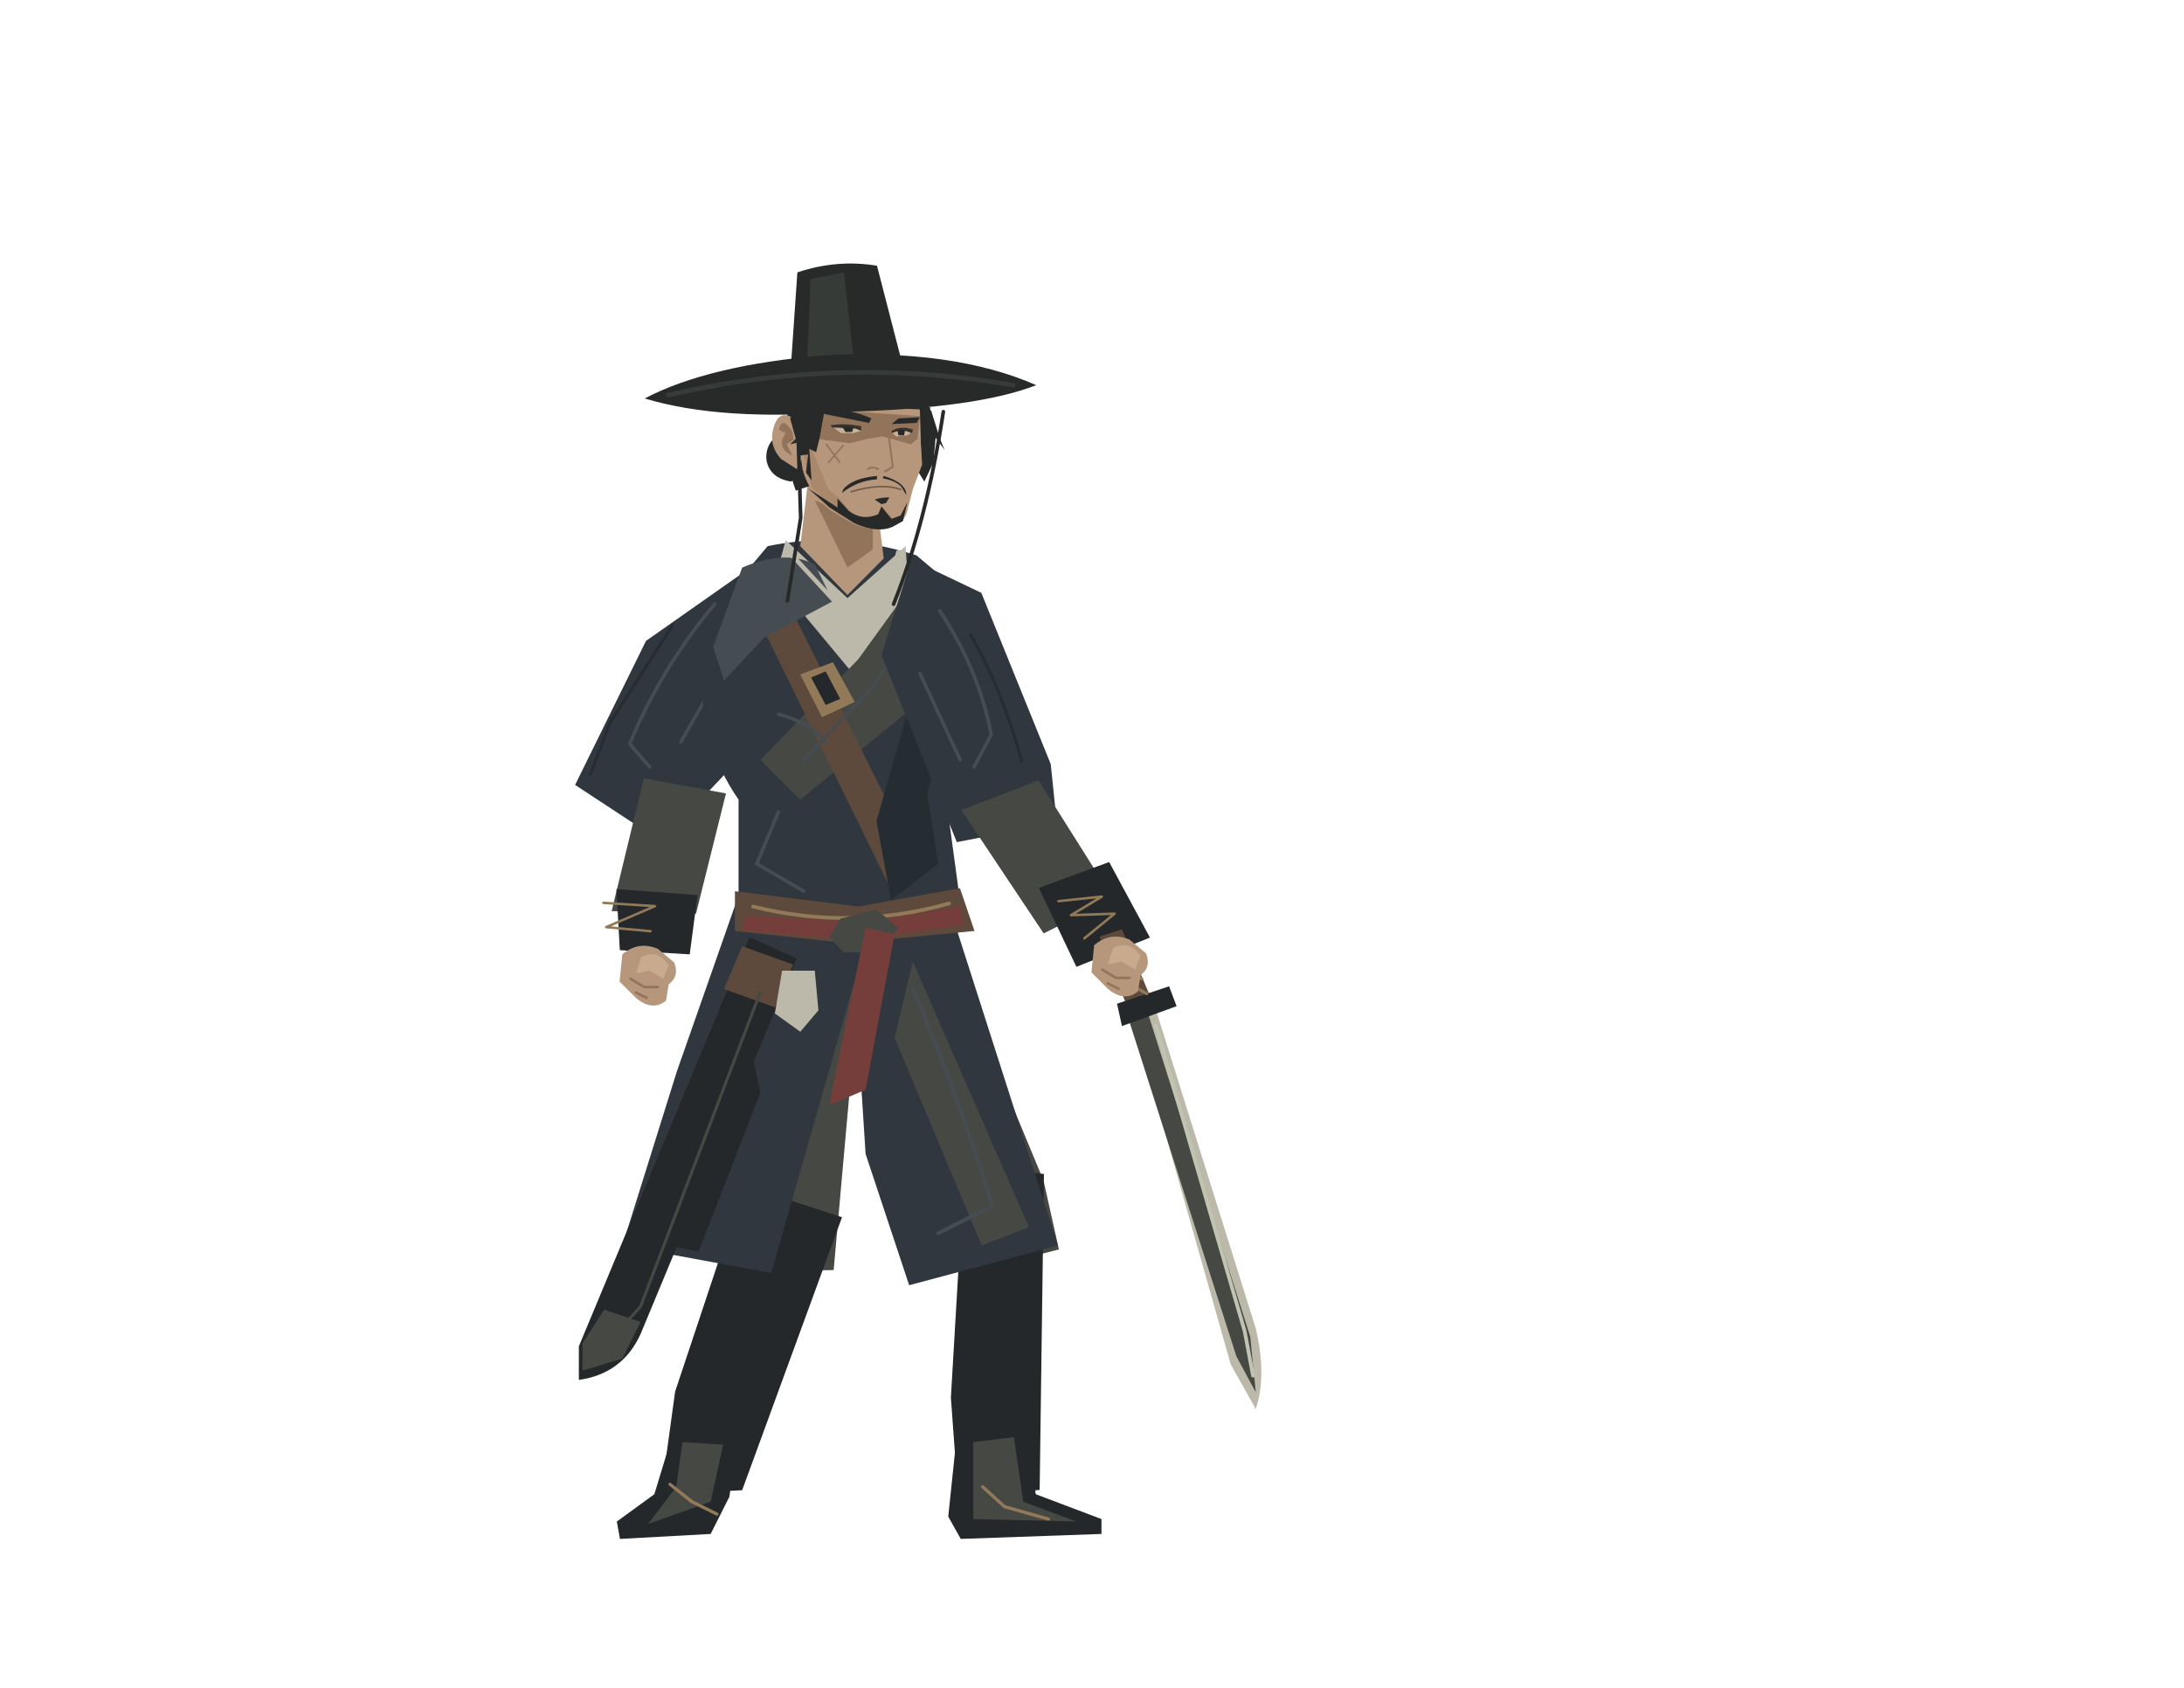
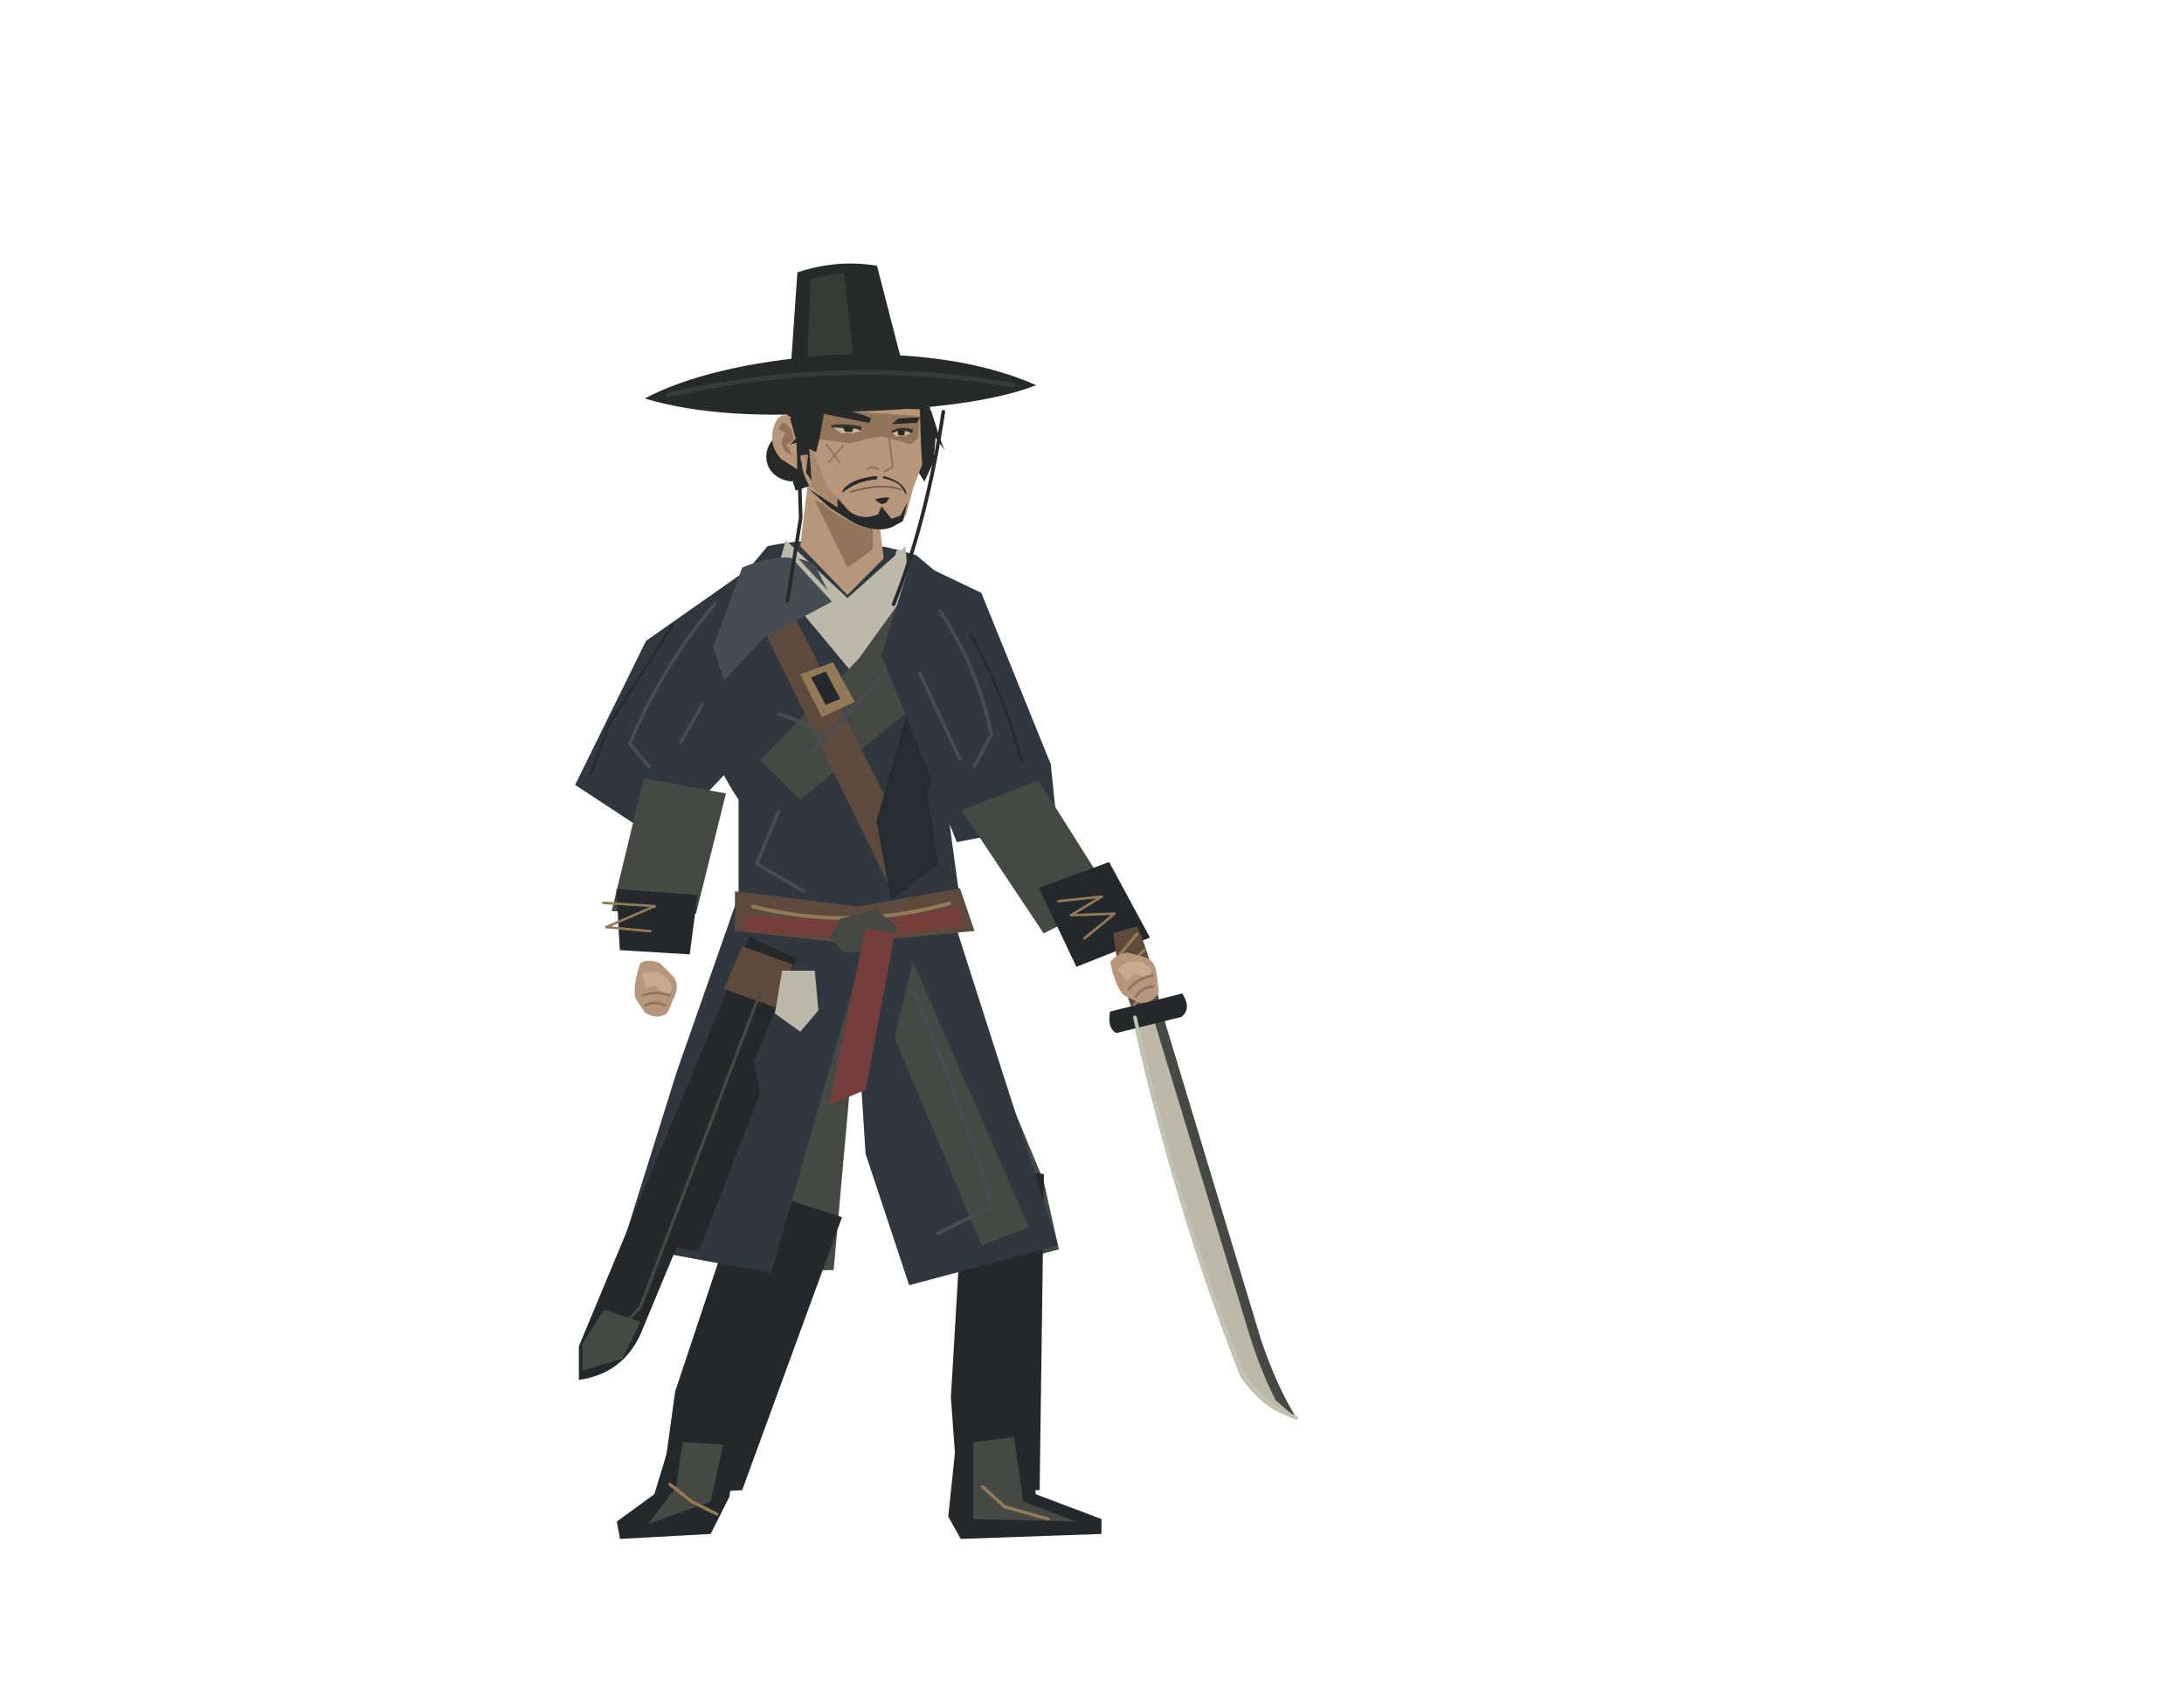
<svg xmlns="http://www.w3.org/2000/svg" viewBox="-100 -140 880 680" role="img" aria-label="HONRO hwigyeom.v010 idle">
  <g id="root" transform="matrix(1 0 0 1 0 0)" opacity="1" />
  <g id="rear_thigh" transform="matrix(0.9896 -0.14383 0.14383 0.9896 -31.72014 36.28217)" opacity="1">
    <path id="rear_trouser" d="M216.6 236.3L245.85 247.374L216.6 370.412L178.575 365.491L181.5 350.726Z" fill="#464844" />
    <path id="rear_trouser_crease" d="M206.363 262.138Q216.6 290.437 196.125 318.736L194.662 338.422" fill="none" stroke="#24282A" stroke-width="1.5" stroke-linecap="round" stroke-linejoin="round" />
  </g>
  <g id="rear_shin" transform="matrix(0.99066 0.13635 -0.13635 0.99066 64.26721 -20.26166)" opacity="1">
    <path id="rear_lower_leg" d="M182.963 335.961L223.912 343.344L199.05 457.77L166.875 463.921L166.875 422.088Z" fill="#24282A" />
  </g>
  <g id="rear_foot" transform="matrix(1 0 0 1 0 0)" opacity="1">
    <path id="rear_tailored_boot" d="M172.477 433L197.678 436L193.898 463L186.338 478L149.798 480L148.537 473L163.657 462Z" fill="#24282A" />
    <path id="rear_boot_side" d="M174.998 441L191.377 442L186.338 465L161.137 474L172.477 459Z" fill="#464844" />
    <path id="rear_boot_seam" d="M169.958 458L178.778 465 188.857 470" fill="none" stroke="#927A58" stroke-width="1.3" stroke-linecap="round" stroke-linejoin="round" />
  </g>
  <g id="front_thigh" transform="matrix(0.99317 -0.11671 0.11671 0.99317 -25.80811 34.30443)" opacity="1">
    <path id="front_trouser" d="M245.85 233.839L278.025 231.379L308.738 339.653L311.663 367.951L275.1 372.873L267.788 350.726Z" fill="#464844" />
    <path id="front_trouser_crease" d="M279.488 268.29Q288.262 300.28 291.188 322.427L283.875 340.883" fill="none" stroke="#24282A" stroke-width="1.5" stroke-linecap="round" stroke-linejoin="round" />
  </g>
  <g id="front_shin" transform="matrix(0.99443 0.10539 -0.10539 0.99443 50.08488 -29.82734)" opacity="1">
    <path id="front_lower_leg" d="M275.1 332.27L307.275 332.27L318.975 459L286.8 466.382L279.488 425.78Z" fill="#24282A" />
  </g>
  <g id="front_foot" transform="matrix(1 0 0 1 0 0)" opacity="1">
    <path id="front_tailored_boot" d="M285.855 435L312.315 432L317.355 462L343.815 472L343.815 478L287.115 480L282.075 471Z" fill="#24282A" />
    <path id="front_boot_side" d="M292.155 441L308.535 439L312.315 465L333.735 473L292.155 472Z" fill="#464844" />
    <path id="front_boot_seam" d="M295.935 459L304.755 467 322.395 472" fill="none" stroke="#927A58" stroke-width="1.3" stroke-linecap="round" stroke-linejoin="round" />
  </g>
  <g id="rear_cloth" transform="matrix(1 0 0 1 0 2.46077)" opacity="1">
    <path id="rear_coat" d="M199.05 214.153L247.312 242.452L210.75 370.412L150.787 359.339L172.725 289.207Z" fill="#30373F" />
    <path id="rear_coat_shadow" d="M196.125 249.834L206.363 297.819L181.5 361.8L156.637 356.878Z" fill="#24282A" />
    <path id="rear_coat_fold" d="M204.9 243.683L191.738 294.128 171.262 343.344" fill="none" stroke="#454D53" stroke-width="1.5" stroke-linecap="round" stroke-linejoin="round" />
  </g>
  <g id="pelvis" transform="matrix(1 0 0 1 0 2.46077)" opacity="1" />
  <g id="rear_upper_arm" transform="matrix(0.9962 0.08709 -0.08709 0.9962 8.81486 -14.90495)" opacity="1">
    <path id="rear_sleeve" d="M203.438 84.963L232.688 112.031L204.9 162.477L175.65 199.389L139.088 179.702L162.488 119.413Z" fill="#30373F" />
    <path id="rear_sleeve_folds" d="M188.812 102.188Q169.8 129.257 159.562 161.247L168.338 169.859M197.588 120.644L180.037 158.786" fill="none" stroke="#454D53" stroke-width="1.4" stroke-linecap="round" stroke-linejoin="round" />
    <path id="rear_sleeve_seam" d="M172.725 112.031L150.787 153.864 144.938 174.781" fill="none" stroke="#262D32" stroke-width="1.2" stroke-linecap="round" stroke-linejoin="round" />
  </g>
  <g id="rear_forearm" transform="matrix(0.99341 -0.11459 0.11459 0.99341 -27.68998 20.44118)" opacity="1">
    <path id="rear_vambrace" d="M168.338 173.55L200.512 183.394L182.963 230.148L149.325 225.227Z" fill="#464844" />
    <path id="rear_wrist" d="M152.25 216.614L184.425 222.766L178.575 246.143L150.787 241.222Z" fill="#24282A" />
    <path id="rear_bracer_lace" d="M146.4 221.536L166.875 225.227 146.4 231.379 163.95 235.07" fill="none" stroke="#927A58" stroke-width="1" stroke-linecap="round" stroke-linejoin="round" />
  </g>
  <g id="rear_hand" transform="matrix(1 0 0 1 0 0)" opacity="1">
-     <path id="rear_hand_shape" d="M150.75 244.465Q157.35 238.965 165.05 242.265L171.65 247.765Q173.85 253.265 169.45 256.565L168.35 263.165Q162.85 267.565 156.25 262.065L149.65 255.465Z" fill="#B6977C" />
-     <path id="rear_thumb" d="M158.45 245.565Q165.05 242.265 169.45 248.865L167.25 254.365 161.75 251.065 156.25 252.165Z" fill="#C8AA8D" />
-     <path id="rear_knuckles" d="M154.05 254.365L159.55 257.665 165.05 257.665M156.25 259.865L160.65 262.065" fill="none" stroke="#92745B" stroke-width="1" stroke-linecap="round" stroke-linejoin="round" />
+     <path id="rear_hand_shape" d="M157.95 248.065Q160.95 246.065 165.95 248.065L170.95 253.065Q173.95 256.065 171.95 261.065L168.95 268.065Q164.95 271.065 159.95 268.065L155.95 262.065Q154.95 257.065 157.95 248.065Z" fill="#B6977C" />
+     <path id="rear_thumb" d="M158.95 252.065Q163.95 250.065 168.95 254.065L170.95 258.065Q169.95 261.065 166.95 260.065L163.95 257.065 159.95 258.065Z" fill="#C8AA8D" />
+     <path id="rear_knuckles" d="M158.95 261.065Q163.95 259.065 169.95 261.065M159.95 265.065Q163.95 263.065 167.95 265.065" fill="none" stroke="#92745B" stroke-width="1" stroke-linecap="round" stroke-linejoin="round" />
  </g>
  <g id="front_cloth" transform="matrix(1 0 0 1 0 2.46077)" opacity="1">
    <path id="front_coat" d="M242.925 231.379L280.95 217.844L326.288 359.339L266.325 375.334L248.775 322.427Z" fill="#30373F" />
    <path id="front_coat_edge" d="M267.788 244.913L314.587 351.956L295.575 359.339L260.475 275.673Z" fill="#464844" />
    <path id="front_coat_fold" d="M267.788 255.986Q285.337 296.589 299.962 343.344L278.025 354.417" fill="none" stroke="#454D53" stroke-width="1.5" stroke-linecap="round" stroke-linejoin="round" />
  </g>
  <g id="prop_hip" transform="matrix(1 0 0 1 0 2.46077)" opacity="1">
    <path id="scabbard" d="M201.975 235.07L220.988 243.683L158.1 395.02Q150.787 411.015 133.238 413.476L133.238 399.942Z" fill="#24282A" />
    <path id="scabbard_fitting" d="M199.05 238.761L219.525 246.143L212.213 263.369L191.738 255.986Z" fill="#5E4A3C" />
    <path id="jade_fragment" d="M215.137 248.604L228.3 248.604L229.762 264.599L222.45 273.212L212.213 265.829Z" fill="#BCB9AA" />
    <path id="scabbard_seam" d="M206.363 257.217L158.1 383.947 143.475 399.942" fill="none" stroke="#464844" stroke-width="1.2" stroke-linecap="round" stroke-linejoin="round" />
    <path id="scabbard_end" d="M143.475 385.177L158.1 390.098 150.787 404.863 134.7 409.785 134.7 398.711Z" fill="#464844" />
  </g>
  <g id="thorax" transform="matrix(1 0 0 1 0 2.46077)" opacity="1">
    <path id="torso" d="M209.287 77.58Q238.537 71.428 269.25 81.272L282.413 92.345Q291.188 112.031 292.65 132.948L280.95 177.242 286.8 220.305 248.775 241.222 197.588 222.766 197.588 179.702Q181.5 156.325 182.963 128.026L191.738 98.497Z" fill="#30373F" />
    <path id="collar" d="M216.6 75.12L241.463 98.497L264.863 77.58L266.325 98.497L242.925 128.026L212.213 91.115Z" fill="#BCB9AA" />
    <path id="cross_lapel" d="M266.325 94.806L280.95 131.717L222.45 179.702L206.363 163.707L245.85 123.105Z" fill="#464844" />
    <path id="scabbard_strap" d="M199.05 93.575L212.213 89.884L270.712 206.771L257.55 212.923Z" fill="#5E4A3C" />
    <path id="shoulder_plane" d="M199.05 86.193Q216.6 78.811 228.3 84.963L235.613 99.727 207.825 114.492 191.738 131.717 187.35 118.183Z" fill="#454D53" />
    <path id="rib_plane" d="M269.25 131.717L286.8 129.257 273.637 177.242 278.025 205.541 259.012 220.305 253.162 188.315Z" fill="#262D32" />
    <path id="chest_fold" d="M213.675 145.252Q226.838 148.943 232.688 156.325M213.675 184.624L204.9 205.541 223.912 216.614" fill="none" stroke="#454D53" stroke-width="1.4" stroke-linecap="round" stroke-linejoin="round" />
    <path id="collar_edge" d="M218.062 80.041L238.537 102.188 245.85 114.492M261.938 80.041L257.55 98.497" fill="none" stroke="#BCB9AA" stroke-width="1.8" stroke-linecap="round" stroke-linejoin="round" />
    <path id="lapel_seam" d="M269.25 107.11L251.7 134.178 223.912 163.707" fill="none" stroke="#454D53" stroke-width="1.1" stroke-linecap="round" stroke-linejoin="round" />
    <path id="strap_buckle" d="M222.45 129.257L235.613 124.335 244.387 140.33 231.225 146.482Z" fill="#927A58" />
    <path id="buckle_opening" d="M226.838 130.487L232.688 128.026 238.537 139.1 232.688 141.56Z" fill="#24282A" />
  </g>
  <g id="neck" transform="matrix(1 0 0 1 0 2.46077)" opacity="1">
    <path id="neck" d="M225.375 52.973L253.162 59.125 256.087 82.502 241.463 97.266 222.45 77.58Z" fill="#B6977C" />
    <path id="neck_turn" d="M228.3 59.125L251.7 68.968 251.7 78.811 241.463 86.193Z" fill="#92745B" />
  </g>
  <g id="front_upper_arm" transform="matrix(0.99651 0.08342 -0.08342 0.99651 8.76983 -20.28346)" opacity="1">
    <path id="front_sleeve" d="M266.325 83.732L295.575 94.806L329.212 161.247L333.6 184.624L294.113 195.697L257.55 123.105Z" fill="#30373F" />
    <path id="front_sleeve_folds" d="M279.488 103.418Q297.038 125.565 304.35 151.404L298.5 164.938M273.637 129.257L292.65 162.477" fill="none" stroke="#454D53" stroke-width="1.4" stroke-linecap="round" stroke-linejoin="round" />
    <path id="front_sleeve_seam" d="M292.65 112.031Q307.275 132.948 317.512 161.247" fill="none" stroke="#262D32" stroke-width="1.2" stroke-linecap="round" stroke-linejoin="round" />
  </g>
  <g id="front_forearm" transform="matrix(0.99451 -0.10462 0.10462 0.99451 -23.93748 38.40143)" opacity="1">
    <path id="front_vambrace" d="M294.113 179.702L326.288 171.09L351.15 221.536L321.9 232.609Z" fill="#464844" />
    <path id="front_wrist" d="M321.9 214.153L351.15 206.771L364.312 238.761L333.6 247.374Z" fill="#24282A" />
    <path id="front_bracer_lace" d="M329.212 220.305L346.762 220.305 333.6 226.457 351.15 227.687 337.988 236.3" fill="none" stroke="#927A58" stroke-width="1" stroke-linecap="round" stroke-linejoin="round" />
  </g>
  <g id="belt" transform="matrix(1 0 0 1 0 2.46077)" opacity="1">
    <path id="waist" d="M196.125 216.614L245.85 222.766L286.8 215.384L292.65 232.609L241.463 237.53L196.125 232.609Z" fill="#5E4A3C" />
    <path id="waist_cord" d="M200.512 226.457L248.775 228.918L286.8 222.766L288.262 230.148L245.85 236.3L199.05 232.609Z" fill="#763E3B" />
    <path id="belt_edge" d="M203.438 222.766Q242.925 232.609 282.413 221.536" fill="none" stroke="#927A58" stroke-width="1.5" stroke-linecap="round" stroke-linejoin="round" />
    <path id="belt_knot" d="M238.537 227.687L253.162 223.996 261.938 231.379 254.625 241.222 240 241.222 234.15 235.07Z" fill="#464844" />
    <path id="belt_knot_stitch" d="M240 232.609L254.625 232.609M241.463 236.3L251.7 236.3" fill="none" stroke="#464844" stroke-width="1" stroke-linecap="round" stroke-linejoin="round" />
  </g>
  <g id="ribbon" transform="matrix(1 0 0 1 0 2.46077)" opacity="1">
    <path id="sash" d="M248.775 231.379L260.475 233.839L248.775 296.589L234.15 302.741L242.925 259.678Z" fill="#763E3B" />
  </g>
-   <g id="weapon" transform="matrix(1 0 0 1 0 0)" opacity="1">
-     <path id="hwandao_blade" d="M355.595 267.494L364.555 263.014L405.995 395.174Q410.475 414.214 405.995 427.654L395.915 409.734Z" fill="#BCB9AA" />
-     <path id="blade_spine" d="M362.315 267.494L403.755 398.534L405.995 420.934L398.155 406.374L354.475 269.734Z" fill="#464844" />
-     <path id="sword_grip" d="M343.075 237.374L352.075 234.374L365.075 265.374L356.075 270.374Z" fill="#5E4A3C" />
-     <path id="sword_guard" d="M350.075 264.374L371.075 257.374L374.075 265.374L352.075 273.374Z" fill="#24282A" />
-     <path id="blade_edge" d="M365.675 273.094L401.515 396.294 404.875 414.214" fill="none" stroke="#C0C4B0" stroke-width="1.5" stroke-linecap="round" stroke-linejoin="round" />
-     <path id="grip_wrap" d="M348.075 239.374L356.075 242.374M350.075 244.374L358.075 248.374M352.075 250.374L360.075 254.374M355.075 256.374L362.075 260.374" fill="none" stroke="#927A58" stroke-width="1.2" stroke-linecap="round" stroke-linejoin="round" />
+   <g id="weapon" transform="matrix(0.27564 0.96126 -0.96126 0.27564 506.554 -157.9117)" opacity="1">
+     <path id="hwandao_blade" d="M369.075 250.374L509.075 248.374Q529.075 247.374 543.075 243.374Q538.075 254.374 521.075 260.374Q450.075 267.374 369.075 262.374Z" fill="#BCB9AA" />
+     <path id="blade_spine" d="M369.075 250.374L509.075 248.374Q529.075 247.374 543.075 243.374L534.075 249.374Q519.075 252.374 499.075 252.374L369.075 254.374Z" fill="#464844" />
+     <path id="sword_grip" d="M335.075 250.374Q351.075 248.374 368.075 250.374L368.075 261.374Q350.075 263.374 335.075 260.374Z" fill="#5E4A3C" />
+     <path id="sword_guard" d="M366.075 240.374Q373.075 238.374 375.075 243.374L374.075 270.374Q371.075 273.374 365.075 270.374Z" fill="#24282A" />
+     <path id="blade_edge" d="M370.075 261.374Q451.075 266.374 519.075 259.374Q534.075 255.374 543.075 243.374" fill="none" stroke="#C0C4B0" stroke-width="1.5" stroke-linecap="round" stroke-linejoin="round" />
+     <path id="grip_wrap" d="M338.075 251.374L344.075 260.374M345.075 250.374L351.075 261.374M352.075 250.374L358.075 261.374M359.075 250.374L365.075 260.374" fill="none" stroke="#927A58" stroke-width="1.2" stroke-linecap="round" stroke-linejoin="round" />
  </g>
-   <g id="front_hand" transform="matrix(1 0 0 1 0 0)" opacity="1">
-     <path id="front_hand_shape" d="M340.875 240.774Q347.475 235.274 355.175 238.574L361.775 244.074Q363.975 249.574 359.575 252.874L358.475 259.474Q352.975 263.874 346.375 258.374L339.775 251.774Z" fill="#B6977C" />
-     <path id="front_thumb" d="M348.575 241.874Q355.175 238.574 359.575 245.174L357.375 250.674 351.875 247.374 346.375 248.474Z" fill="#C8AA8D" />
-     <path id="front_knuckles" d="M344.175 250.674L349.675 253.974 355.175 253.974M346.375 256.174L350.775 258.374" fill="none" stroke="#92745B" stroke-width="1" stroke-linecap="round" stroke-linejoin="round" />
+   <g id="front_hand" transform="matrix(0.86571 -0.50054 0.50054 0.86571 -76.27285 210.4475)" opacity="1">
+     <path id="front_hand_shape" d="M348.075 244.374Q351.075 242.374 356.075 244.374L361.075 249.374Q364.075 252.374 362.075 257.374L359.075 264.374Q355.075 267.374 350.075 264.374L346.075 258.374Q345.075 253.374 348.075 244.374Z" fill="#B6977C" />
+     <path id="front_thumb" d="M349.075 248.374Q354.075 246.374 359.075 250.374L361.075 254.374Q360.075 257.374 357.075 256.374L354.075 253.374 350.075 254.374Z" fill="#C8AA8D" />
+     <path id="front_knuckles" d="M349.075 257.374Q354.075 255.374 360.075 257.374M350.075 261.374Q354.075 259.374 358.075 261.374" fill="none" stroke="#92745B" stroke-width="1" stroke-linecap="round" stroke-linejoin="round" />
  </g>
  <g id="head" transform="matrix(1 0 0 1 0 2.46077)" opacity="1">
    <path id="low_knot" d="M220.19 29.749Q207.919 33.385 208.828 42.929Q210.191 50.201 218.826 51.564L226.553 45.201Z" fill="#282A29" />
    <path id="hair_back" d="M275.183 26.113L274.728 21.568 219.735 17.478Q212.464 32.476 220.644 55.2L226.098 53.382 227.462 45.201 267.911 44.292 272.456 51.564 276.091 43.838 277 33.839 280.636 38.839Z" fill="#282A29" />
    <path id="face_plane" d="M270.638 22.477L230.643 20.659 221.099 30.203 223.371 46.565Q225.644 55.654 234.279 62.926L244.278 68.835Q253.367 72.016 260.185 69.289Q265.184 67.017 265.638 62.926L267.911 54.291 271.547 44.747 271.092 36.566Z" fill="#B6977C" />
    <path id="hat_shadow" d="M270.638 25.204L230.189 22.477 225.189 33.839 242.46 36.112 249.731 34.294 255.64 33.385 267.002 36.566 269.729 34.294Z" fill="#92745B" />
    <path id="cheek_shadow" d="M227.007 38.384L223.826 41.111 227.007 53.837 236.551 62.926 246.55 68.38 238.369 58.381 233.824 54.745Z" fill="#AA886C" />
    <path id="ear" d="M219.735 26.113Q214.281 22.477 212.009 28.84Q209.282 36.566 214.736 42.474L221.099 46.565 223.371 41.566 222.462 34.748Z" fill="#B6977C" />
    <path id="ear_fold" d="M219.281 31.567Q215.19 24.75 213.827 30.658L216.554 32.021Q212.464 37.93 219.281 41.111L217.008 36.566 219.735 34.748Z" fill="#92745B" />
    <path id="near_brow" d="M251.095 26.113Q242.005 22.023 232.461 22.477L232.006 24.295 250.186 27.931Z" fill="#282A29" />
    <path id="far_brow" d="M270.638 25.659L262.002 26.113 259.276 28.385 269.274 27.931Z" fill="#282A29" />
    <path id="near_eye" d="M245.641 29.749Q240.642 27.931 235.188 29.294L238.824 32.021 243.823 32.021 247.004 31.112Z" fill="#C8B299" />
    <path id="near_lid" d="M247.004 29.294Q241.096 27.931 234.733 28.84L235.188 29.749 244.732 30.203 247.004 31.112Z" fill="#39332C" />
    <path id="near_pupil" d="M243.823 29.749L239.278 29.294 240.642 31.567 243.369 31.567Z" fill="#292A27" />
    <path id="far_eye" d="M267.456 31.567Q263.82 29.294 259.276 31.567L261.094 33.385 265.638 32.93Z" fill="#C8B299" />
    <path id="far_lid" d="M267.911 30.658Q263.366 28.84 259.276 31.112L259.276 32.021 263.366 30.658 267.456 32.021Z" fill="#39332C" />
    <path id="far_pupil" d="M264.729 30.658L261.548 30.658 262.002 32.93 264.275 32.93Z" fill="#292A27" />
    <path id="nose" d="M257.912 31.567L259.73 45.656 256.549 47.474M253.822 46.565Q251.549 45.201 249.731 46.565" fill="none" stroke="#92745B" stroke-width="0.773" stroke-linecap="round" stroke-linejoin="round" />
    <path id="moustache" d="M255.64 50.201Q262.457 51.564 263.82 54.745L265.184 57.018Q265.184 52.019 256.094 49.292ZM253.367 49.292Q243.369 50.201 239.733 54.745L239.278 56.109Q245.641 51.11 253.367 50.655Z" fill="#282A29" />
    <path id="mouth" d="M262.911 54.745Q255.185 52.019 242.914 55.654" fill="none" stroke="#765B46" stroke-width="0.636" stroke-linecap="round" stroke-linejoin="round" />
    <path id="chin_mark" d="M258.367 57.927Q254.731 57.927 252.458 58.836L255.185 60.654 257.003 60.199Z" fill="#282A29" />
    <path id="beard" d="M265.638 59.745L262.911 65.199 259.276 66.562 257.003 63.835 255.185 61.563 253.822 64.744Q247.459 67.471 242.005 63.381L237.46 58.381 237.46 62.017 225.644 54.291 234.279 62.017 244.278 68.38Q253.822 72.471 259.73 69.744L263.82 67.471Z" fill="#282A29" />
    <path id="scar" d="M239.733 37.021L233.824 43.838M232.915 36.566L238.369 43.838" fill="none" stroke="#92745B" stroke-width="0.636" stroke-linecap="round" stroke-linejoin="round" />
    <path id="hair_front" d="M275.183 22.932L272.456 22.477 271.092 35.657 272.456 44.292 274.728 39.748 274.728 30.658 279.727 37.475ZM232.461 21.568L222.462 19.75 218.372 26.113 220.644 34.294 218.372 36.566 222.008 35.657 221.553 41.111 225.644 40.657 224.735 47.928 227.007 51.11 226.098 38.384 228.825 39.748 230.189 34.294Z" fill="#282A29" />
    <path id="gat_crown" d="M218.613 6.035L221.286 -32.73Q237.327 -38.076 253.367 -35.403L264.061 6.035Z" fill="#282A29" />
    <path id="gat_crown_light" d="M226.633 -30.056L240 -32.73 244.01 2.025 225.296 2.025Z" fill="#373B38" />
    <path id="gat_brim" d="M159.797 18.066Q185.194 4.699 231.98 0.689Q284.112 -1.985 317.53 12.719Q293.469 22.076 241.337 23.413Q190.541 27.423 159.797 18.066Z" fill="#282A29" />
    <path id="gat_rim" d="M169.154 16.729Q238.663 0.689 308.173 12.719" fill="none" stroke="#373B38" stroke-width="1.871" stroke-linecap="round" stroke-linejoin="round" />
    <path id="gat_cord" d="M221.286 23.413L222.623 66.188 217.276 99.606M280.102 23.413Q273.418 67.525 260.051 100.943" fill="none" stroke="#282A29" stroke-width="1.47" stroke-linecap="round" stroke-linejoin="round" />
  </g>
</svg>
